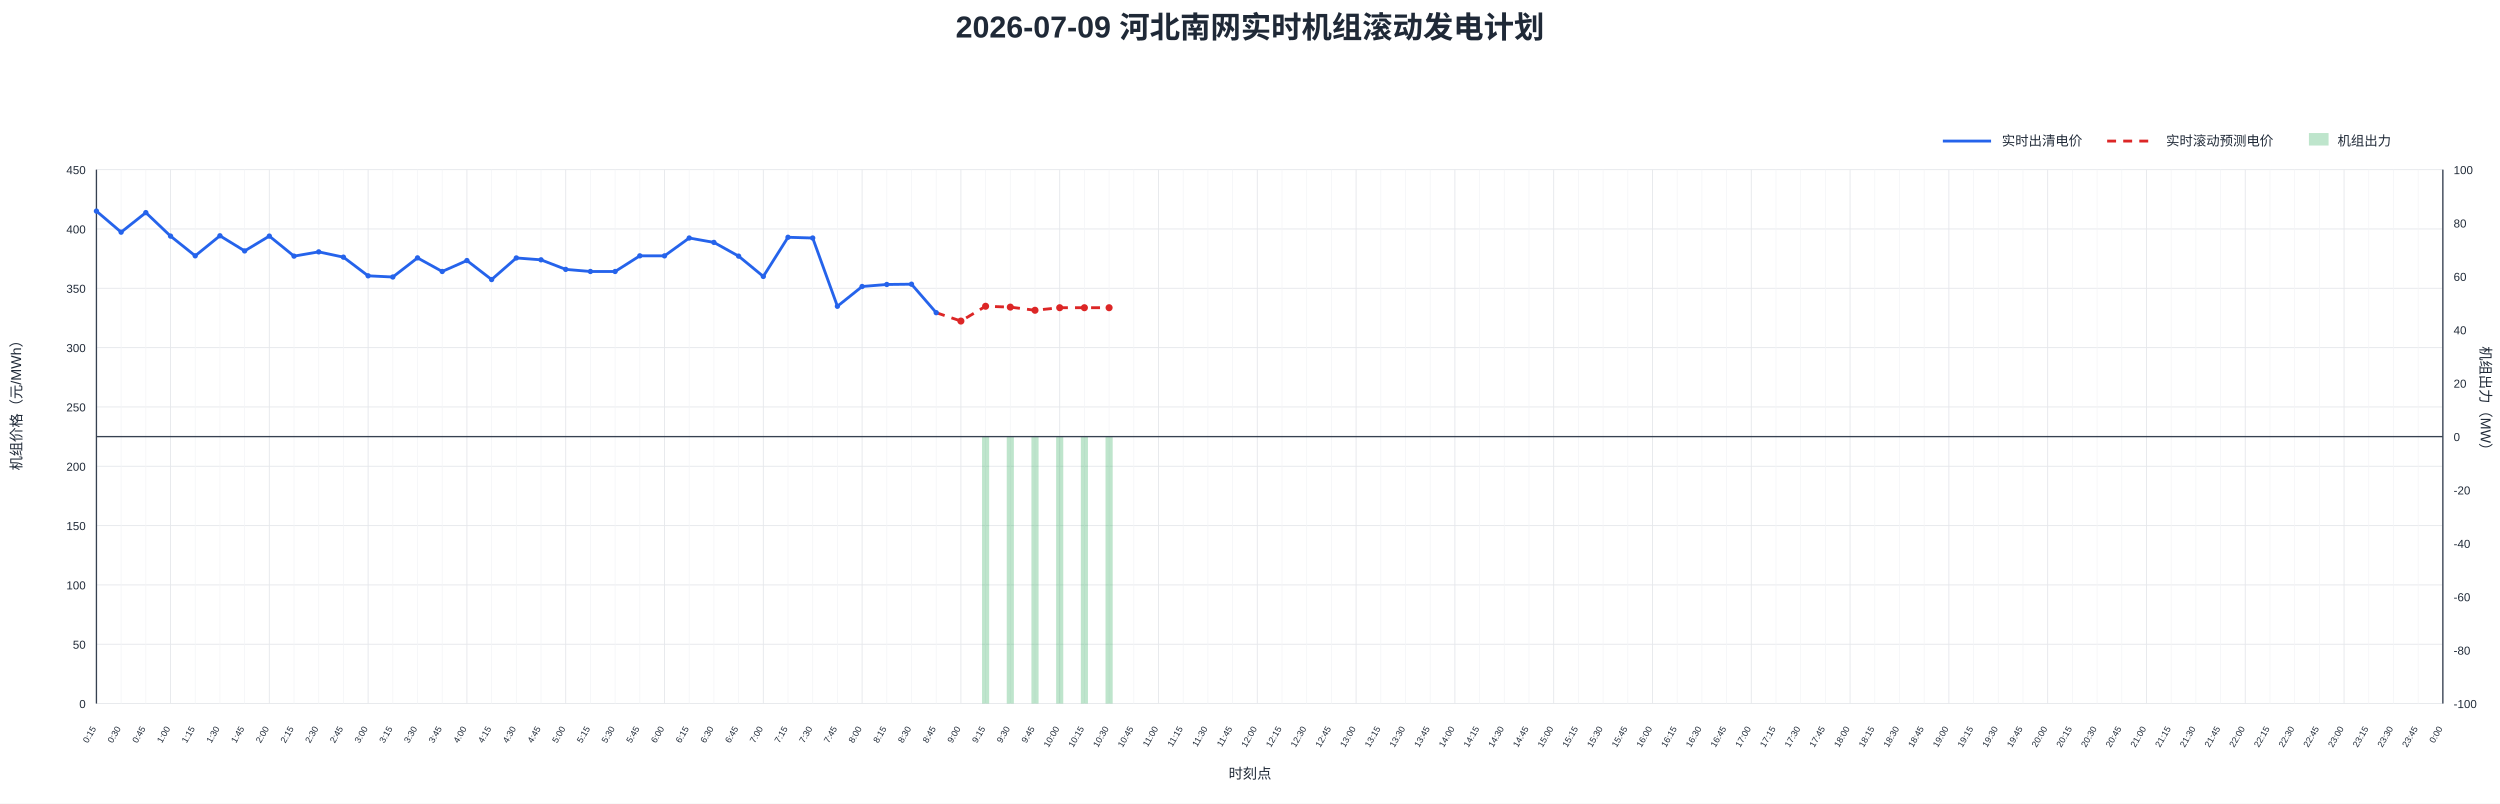
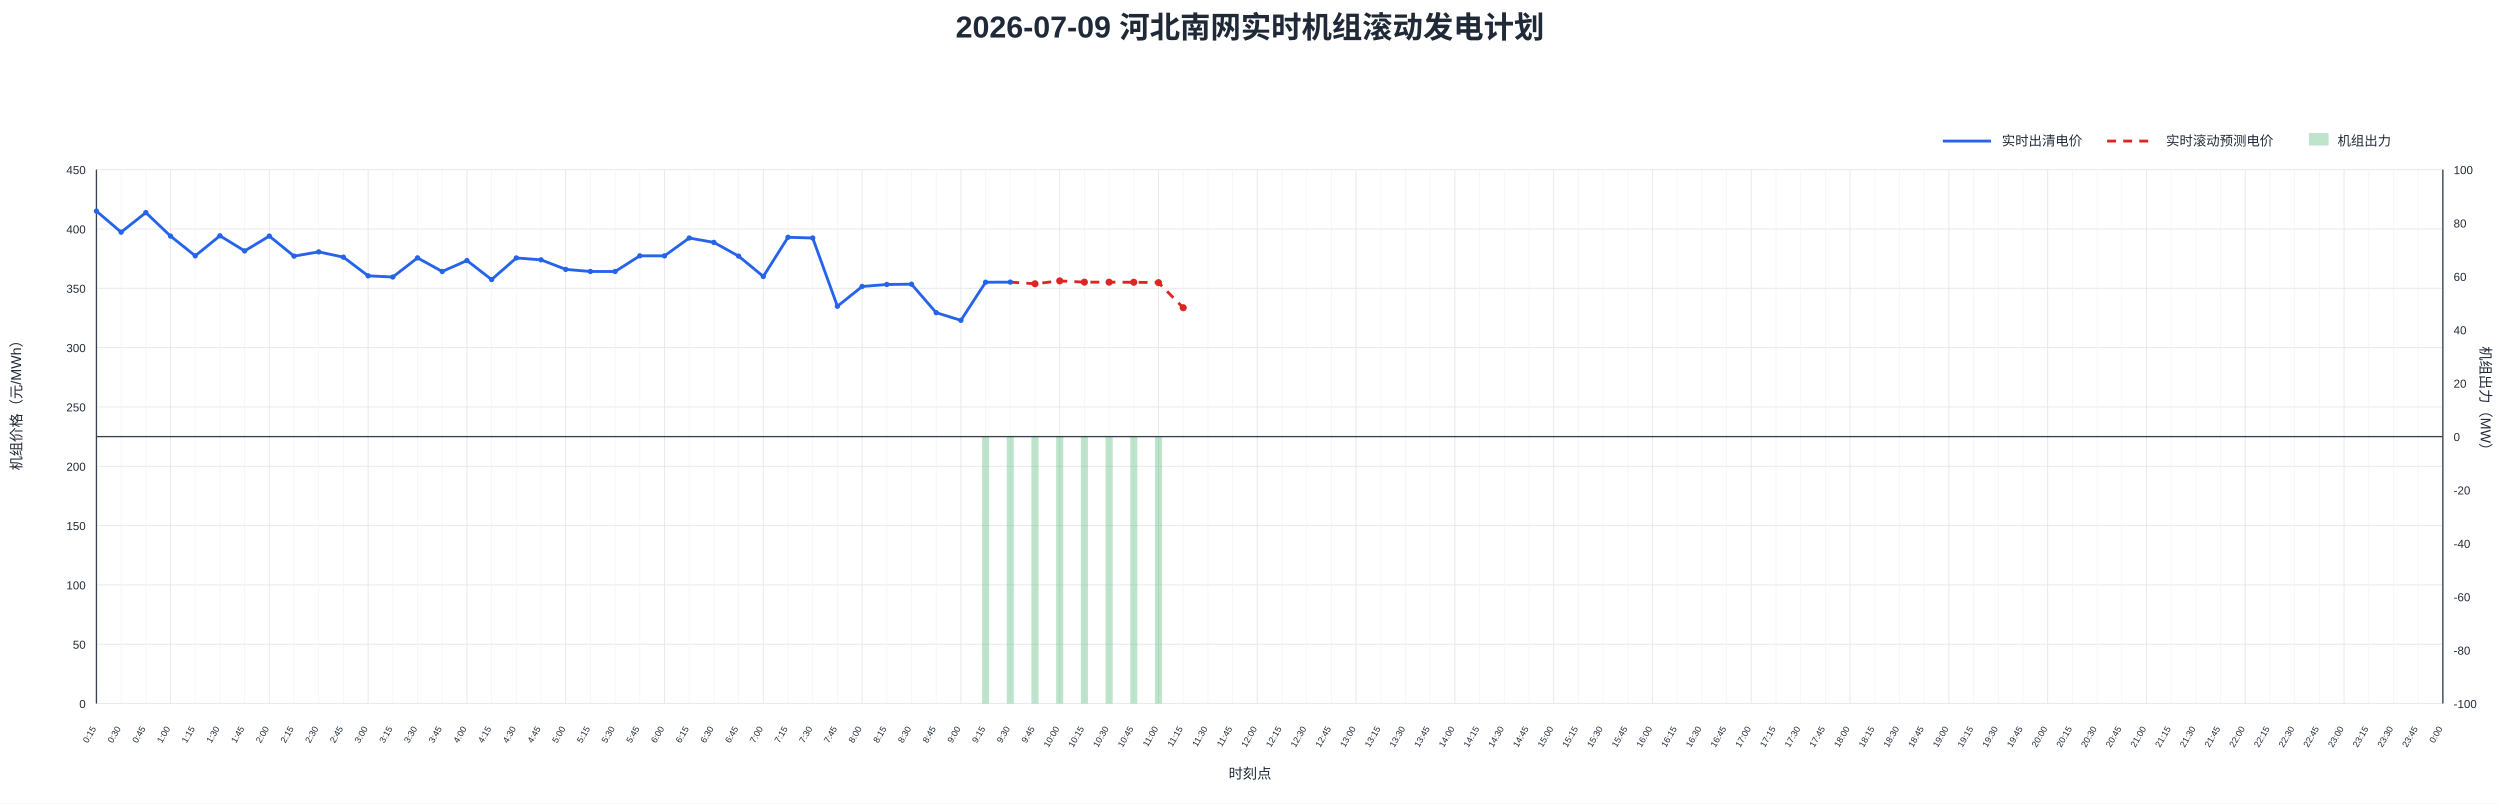
<svg xmlns="http://www.w3.org/2000/svg" width="2800" height="900" viewBox="0 0 2800 900" data-plot-left="108" data-plot-right="2736" data-plot-top="190" data-plot-bottom="788">
  <style>
text{font-family:'Microsoft YaHei','SimHei',Arial,sans-serif;fill:#1f2937}
.axis{stroke:#374151;stroke-width:1.5}
.grid{stroke:#e5e7eb;stroke-width:1}
.minor{stroke:#f3f4f6;stroke-width:0.8}
.actual{fill:none;stroke:#2563eb;stroke-width:3.2}
.forecast{fill:none;stroke:#dc2626;stroke-width:3.2;stroke-dasharray:10 8}
.bar{fill:#16a34a;fill-opacity:0.28}
.hover-zone{fill:#ffffff;fill-opacity:0;cursor:crosshair}
.hover-line{stroke:#111827;stroke-width:1.4;stroke-dasharray:6 5;opacity:0}
.tooltip{opacity:0;pointer-events:none}
.tooltip-bg{fill:#111827;fill-opacity:.72;stroke:#ffffff;stroke-width:1.2}
.tooltip text{fill:#ffffff;font-size:15px}
</style>
  <rect width="100%" height="100%" fill="#ffffff" />
  <text x="1400.0" y="42" text-anchor="middle" font-size="34" font-weight="700">2026-07-09 河北南网实时机组滚动发电计划</text>
  <text x="2748" y="793.00" text-anchor="start" font-size="13" fill="#166534">-100</text>
  <text x="2748" y="733.20" text-anchor="start" font-size="13" fill="#166534">-80</text>
  <text x="2748" y="673.40" text-anchor="start" font-size="13" fill="#166534">-60</text>
  <text x="2748" y="613.60" text-anchor="start" font-size="13" fill="#166534">-40</text>
  <text x="2748" y="553.80" text-anchor="start" font-size="13" fill="#166534">-20</text>
  <text x="2748" y="494.00" text-anchor="start" font-size="13" fill="#166534">0</text>
  <text x="2748" y="434.20" text-anchor="start" font-size="13" fill="#166534">20</text>
  <text x="2748" y="374.40" text-anchor="start" font-size="13" fill="#166534">40</text>
  <text x="2748" y="314.60" text-anchor="start" font-size="13" fill="#166534">60</text>
  <text x="2748" y="254.80" text-anchor="start" font-size="13" fill="#166534">80</text>
  <text x="2748" y="195.00" text-anchor="start" font-size="13" fill="#166534">100</text>
  <line class="grid" x1="108" y1="788.00" x2="2736" y2="788.00" />
  <text x="96" y="793.00" text-anchor="end" font-size="13">0</text>
  <line class="grid" x1="108" y1="721.56" x2="2736" y2="721.56" />
  <text x="96" y="726.56" text-anchor="end" font-size="13">50</text>
  <line class="grid" x1="108" y1="655.11" x2="2736" y2="655.11" />
  <text x="96" y="660.11" text-anchor="end" font-size="13">100</text>
  <line class="grid" x1="108" y1="588.67" x2="2736" y2="588.67" />
  <text x="96" y="593.67" text-anchor="end" font-size="13">150</text>
  <line class="grid" x1="108" y1="522.22" x2="2736" y2="522.22" />
  <text x="96" y="527.22" text-anchor="end" font-size="13">200</text>
  <line class="grid" x1="108" y1="455.78" x2="2736" y2="455.78" />
  <text x="96" y="460.78" text-anchor="end" font-size="13">250</text>
  <line class="grid" x1="108" y1="389.33" x2="2736" y2="389.33" />
  <text x="96" y="394.33" text-anchor="end" font-size="13">300</text>
  <line class="grid" x1="108" y1="322.89" x2="2736" y2="322.89" />
  <text x="96" y="327.89" text-anchor="end" font-size="13">350</text>
  <line class="grid" x1="108" y1="256.44" x2="2736" y2="256.44" />
  <text x="96" y="261.44" text-anchor="end" font-size="13">400</text>
  <line class="grid" x1="108" y1="190.00" x2="2736" y2="190.00" />
  <text x="96" y="195.00" text-anchor="end" font-size="13">450</text>
  <line class="grid minor" x1="108.00" y1="190" x2="108.00" y2="788" />
  <text x="108.00" y="816" text-anchor="end" font-size="10" transform="rotate(-60 108.00 816)">0:15</text>
  <line class="grid minor" x1="135.66" y1="190" x2="135.66" y2="788" />
  <text x="135.66" y="816" text-anchor="end" font-size="10" transform="rotate(-60 135.66 816)">0:30</text>
  <line class="grid minor" x1="163.33" y1="190" x2="163.33" y2="788" />
  <text x="163.33" y="816" text-anchor="end" font-size="10" transform="rotate(-60 163.33 816)">0:45</text>
  <line class="grid" x1="190.99" y1="190" x2="190.99" y2="788" />
  <text x="190.99" y="816" text-anchor="end" font-size="10" transform="rotate(-60 190.99 816)">1:00</text>
  <line class="grid minor" x1="218.65" y1="190" x2="218.65" y2="788" />
  <text x="218.65" y="816" text-anchor="end" font-size="10" transform="rotate(-60 218.65 816)">1:15</text>
  <line class="grid minor" x1="246.32" y1="190" x2="246.32" y2="788" />
  <text x="246.32" y="816" text-anchor="end" font-size="10" transform="rotate(-60 246.32 816)">1:30</text>
  <line class="grid minor" x1="273.98" y1="190" x2="273.98" y2="788" />
  <text x="273.98" y="816" text-anchor="end" font-size="10" transform="rotate(-60 273.98 816)">1:45</text>
  <line class="grid" x1="301.64" y1="190" x2="301.64" y2="788" />
  <text x="301.64" y="816" text-anchor="end" font-size="10" transform="rotate(-60 301.64 816)">2:00</text>
  <line class="grid minor" x1="329.31" y1="190" x2="329.31" y2="788" />
  <text x="329.31" y="816" text-anchor="end" font-size="10" transform="rotate(-60 329.31 816)">2:15</text>
  <line class="grid minor" x1="356.97" y1="190" x2="356.97" y2="788" />
  <text x="356.97" y="816" text-anchor="end" font-size="10" transform="rotate(-60 356.97 816)">2:30</text>
  <line class="grid minor" x1="384.63" y1="190" x2="384.63" y2="788" />
  <text x="384.63" y="816" text-anchor="end" font-size="10" transform="rotate(-60 384.63 816)">2:45</text>
  <line class="grid" x1="412.29" y1="190" x2="412.29" y2="788" />
  <text x="412.29" y="816" text-anchor="end" font-size="10" transform="rotate(-60 412.29 816)">3:00</text>
  <line class="grid minor" x1="439.96" y1="190" x2="439.96" y2="788" />
  <text x="439.96" y="816" text-anchor="end" font-size="10" transform="rotate(-60 439.96 816)">3:15</text>
  <line class="grid minor" x1="467.62" y1="190" x2="467.62" y2="788" />
  <text x="467.62" y="816" text-anchor="end" font-size="10" transform="rotate(-60 467.62 816)">3:30</text>
  <line class="grid minor" x1="495.28" y1="190" x2="495.28" y2="788" />
  <text x="495.28" y="816" text-anchor="end" font-size="10" transform="rotate(-60 495.28 816)">3:45</text>
  <line class="grid" x1="522.95" y1="190" x2="522.95" y2="788" />
  <text x="522.95" y="816" text-anchor="end" font-size="10" transform="rotate(-60 522.95 816)">4:00</text>
  <line class="grid minor" x1="550.61" y1="190" x2="550.61" y2="788" />
  <text x="550.61" y="816" text-anchor="end" font-size="10" transform="rotate(-60 550.61 816)">4:15</text>
  <line class="grid minor" x1="578.27" y1="190" x2="578.27" y2="788" />
  <text x="578.27" y="816" text-anchor="end" font-size="10" transform="rotate(-60 578.27 816)">4:30</text>
  <line class="grid minor" x1="605.94" y1="190" x2="605.94" y2="788" />
  <text x="605.94" y="816" text-anchor="end" font-size="10" transform="rotate(-60 605.94 816)">4:45</text>
  <line class="grid" x1="633.60" y1="190" x2="633.60" y2="788" />
  <text x="633.60" y="816" text-anchor="end" font-size="10" transform="rotate(-60 633.60 816)">5:00</text>
  <line class="grid minor" x1="661.26" y1="190" x2="661.26" y2="788" />
  <text x="661.26" y="816" text-anchor="end" font-size="10" transform="rotate(-60 661.26 816)">5:15</text>
  <line class="grid minor" x1="688.93" y1="190" x2="688.93" y2="788" />
  <text x="688.93" y="816" text-anchor="end" font-size="10" transform="rotate(-60 688.93 816)">5:30</text>
  <line class="grid minor" x1="716.59" y1="190" x2="716.59" y2="788" />
  <text x="716.59" y="816" text-anchor="end" font-size="10" transform="rotate(-60 716.59 816)">5:45</text>
  <line class="grid" x1="744.25" y1="190" x2="744.25" y2="788" />
  <text x="744.25" y="816" text-anchor="end" font-size="10" transform="rotate(-60 744.25 816)">6:00</text>
  <line class="grid minor" x1="771.92" y1="190" x2="771.92" y2="788" />
  <text x="771.92" y="816" text-anchor="end" font-size="10" transform="rotate(-60 771.92 816)">6:15</text>
  <line class="grid minor" x1="799.58" y1="190" x2="799.58" y2="788" />
  <text x="799.58" y="816" text-anchor="end" font-size="10" transform="rotate(-60 799.58 816)">6:30</text>
  <line class="grid minor" x1="827.24" y1="190" x2="827.24" y2="788" />
  <text x="827.24" y="816" text-anchor="end" font-size="10" transform="rotate(-60 827.24 816)">6:45</text>
  <line class="grid" x1="854.91" y1="190" x2="854.91" y2="788" />
  <text x="854.91" y="816" text-anchor="end" font-size="10" transform="rotate(-60 854.91 816)">7:00</text>
  <line class="grid minor" x1="882.57" y1="190" x2="882.57" y2="788" />
  <text x="882.57" y="816" text-anchor="end" font-size="10" transform="rotate(-60 882.57 816)">7:15</text>
  <line class="grid minor" x1="910.23" y1="190" x2="910.23" y2="788" />
  <text x="910.23" y="816" text-anchor="end" font-size="10" transform="rotate(-60 910.23 816)">7:30</text>
  <line class="grid minor" x1="937.89" y1="190" x2="937.89" y2="788" />
  <text x="937.89" y="816" text-anchor="end" font-size="10" transform="rotate(-60 937.89 816)">7:45</text>
  <line class="grid" x1="965.56" y1="190" x2="965.56" y2="788" />
  <text x="965.56" y="816" text-anchor="end" font-size="10" transform="rotate(-60 965.56 816)">8:00</text>
  <line class="grid minor" x1="993.22" y1="190" x2="993.22" y2="788" />
  <text x="993.22" y="816" text-anchor="end" font-size="10" transform="rotate(-60 993.22 816)">8:15</text>
  <line class="grid minor" x1="1020.88" y1="190" x2="1020.88" y2="788" />
  <text x="1020.88" y="816" text-anchor="end" font-size="10" transform="rotate(-60 1020.88 816)">8:30</text>
  <line class="grid minor" x1="1048.55" y1="190" x2="1048.55" y2="788" />
  <text x="1048.55" y="816" text-anchor="end" font-size="10" transform="rotate(-60 1048.55 816)">8:45</text>
  <line class="grid" x1="1076.21" y1="190" x2="1076.21" y2="788" />
  <text x="1076.21" y="816" text-anchor="end" font-size="10" transform="rotate(-60 1076.21 816)">9:00</text>
  <line class="grid minor" x1="1103.87" y1="190" x2="1103.87" y2="788" />
  <text x="1103.87" y="816" text-anchor="end" font-size="10" transform="rotate(-60 1103.87 816)">9:15</text>
  <line class="grid minor" x1="1131.54" y1="190" x2="1131.54" y2="788" />
  <text x="1131.54" y="816" text-anchor="end" font-size="10" transform="rotate(-60 1131.54 816)">9:30</text>
  <line class="grid minor" x1="1159.20" y1="190" x2="1159.20" y2="788" />
  <text x="1159.20" y="816" text-anchor="end" font-size="10" transform="rotate(-60 1159.20 816)">9:45</text>
  <line class="grid" x1="1186.86" y1="190" x2="1186.86" y2="788" />
  <text x="1186.86" y="816" text-anchor="end" font-size="10" transform="rotate(-60 1186.86 816)">10:00</text>
  <line class="grid minor" x1="1214.53" y1="190" x2="1214.53" y2="788" />
  <text x="1214.53" y="816" text-anchor="end" font-size="10" transform="rotate(-60 1214.53 816)">10:15</text>
  <line class="grid minor" x1="1242.19" y1="190" x2="1242.19" y2="788" />
  <text x="1242.19" y="816" text-anchor="end" font-size="10" transform="rotate(-60 1242.19 816)">10:30</text>
  <line class="grid minor" x1="1269.85" y1="190" x2="1269.85" y2="788" />
  <text x="1269.85" y="816" text-anchor="end" font-size="10" transform="rotate(-60 1269.85 816)">10:45</text>
  <line class="grid" x1="1297.52" y1="190" x2="1297.52" y2="788" />
  <text x="1297.52" y="816" text-anchor="end" font-size="10" transform="rotate(-60 1297.52 816)">11:00</text>
  <line class="grid minor" x1="1325.18" y1="190" x2="1325.18" y2="788" />
  <text x="1325.18" y="816" text-anchor="end" font-size="10" transform="rotate(-60 1325.18 816)">11:15</text>
  <line class="grid minor" x1="1352.84" y1="190" x2="1352.84" y2="788" />
  <text x="1352.84" y="816" text-anchor="end" font-size="10" transform="rotate(-60 1352.84 816)">11:30</text>
  <line class="grid minor" x1="1380.51" y1="190" x2="1380.51" y2="788" />
  <text x="1380.51" y="816" text-anchor="end" font-size="10" transform="rotate(-60 1380.51 816)">11:45</text>
  <line class="grid" x1="1408.17" y1="190" x2="1408.17" y2="788" />
  <text x="1408.17" y="816" text-anchor="end" font-size="10" transform="rotate(-60 1408.17 816)">12:00</text>
  <line class="grid minor" x1="1435.83" y1="190" x2="1435.83" y2="788" />
  <text x="1435.83" y="816" text-anchor="end" font-size="10" transform="rotate(-60 1435.83 816)">12:15</text>
  <line class="grid minor" x1="1463.49" y1="190" x2="1463.49" y2="788" />
  <text x="1463.49" y="816" text-anchor="end" font-size="10" transform="rotate(-60 1463.49 816)">12:30</text>
  <line class="grid minor" x1="1491.16" y1="190" x2="1491.16" y2="788" />
  <text x="1491.16" y="816" text-anchor="end" font-size="10" transform="rotate(-60 1491.16 816)">12:45</text>
  <line class="grid" x1="1518.82" y1="190" x2="1518.82" y2="788" />
  <text x="1518.82" y="816" text-anchor="end" font-size="10" transform="rotate(-60 1518.82 816)">13:00</text>
  <line class="grid minor" x1="1546.48" y1="190" x2="1546.48" y2="788" />
  <text x="1546.48" y="816" text-anchor="end" font-size="10" transform="rotate(-60 1546.48 816)">13:15</text>
  <line class="grid minor" x1="1574.15" y1="190" x2="1574.15" y2="788" />
  <text x="1574.15" y="816" text-anchor="end" font-size="10" transform="rotate(-60 1574.15 816)">13:30</text>
  <line class="grid minor" x1="1601.81" y1="190" x2="1601.81" y2="788" />
  <text x="1601.81" y="816" text-anchor="end" font-size="10" transform="rotate(-60 1601.81 816)">13:45</text>
  <line class="grid" x1="1629.47" y1="190" x2="1629.47" y2="788" />
  <text x="1629.47" y="816" text-anchor="end" font-size="10" transform="rotate(-60 1629.47 816)">14:00</text>
  <line class="grid minor" x1="1657.14" y1="190" x2="1657.14" y2="788" />
  <text x="1657.14" y="816" text-anchor="end" font-size="10" transform="rotate(-60 1657.14 816)">14:15</text>
  <line class="grid minor" x1="1684.80" y1="190" x2="1684.80" y2="788" />
  <text x="1684.80" y="816" text-anchor="end" font-size="10" transform="rotate(-60 1684.80 816)">14:30</text>
  <line class="grid minor" x1="1712.46" y1="190" x2="1712.46" y2="788" />
  <text x="1712.46" y="816" text-anchor="end" font-size="10" transform="rotate(-60 1712.46 816)">14:45</text>
  <line class="grid" x1="1740.13" y1="190" x2="1740.13" y2="788" />
  <text x="1740.13" y="816" text-anchor="end" font-size="10" transform="rotate(-60 1740.13 816)">15:00</text>
  <line class="grid minor" x1="1767.79" y1="190" x2="1767.79" y2="788" />
  <text x="1767.79" y="816" text-anchor="end" font-size="10" transform="rotate(-60 1767.79 816)">15:15</text>
  <line class="grid minor" x1="1795.45" y1="190" x2="1795.45" y2="788" />
  <text x="1795.45" y="816" text-anchor="end" font-size="10" transform="rotate(-60 1795.45 816)">15:30</text>
  <line class="grid minor" x1="1823.12" y1="190" x2="1823.12" y2="788" />
  <text x="1823.12" y="816" text-anchor="end" font-size="10" transform="rotate(-60 1823.12 816)">15:45</text>
  <line class="grid" x1="1850.78" y1="190" x2="1850.78" y2="788" />
  <text x="1850.78" y="816" text-anchor="end" font-size="10" transform="rotate(-60 1850.78 816)">16:00</text>
  <line class="grid minor" x1="1878.44" y1="190" x2="1878.44" y2="788" />
  <text x="1878.44" y="816" text-anchor="end" font-size="10" transform="rotate(-60 1878.44 816)">16:15</text>
  <line class="grid minor" x1="1906.11" y1="190" x2="1906.11" y2="788" />
  <text x="1906.11" y="816" text-anchor="end" font-size="10" transform="rotate(-60 1906.11 816)">16:30</text>
  <line class="grid minor" x1="1933.77" y1="190" x2="1933.77" y2="788" />
  <text x="1933.77" y="816" text-anchor="end" font-size="10" transform="rotate(-60 1933.77 816)">16:45</text>
  <line class="grid" x1="1961.43" y1="190" x2="1961.43" y2="788" />
  <text x="1961.43" y="816" text-anchor="end" font-size="10" transform="rotate(-60 1961.43 816)">17:00</text>
  <line class="grid minor" x1="1989.09" y1="190" x2="1989.09" y2="788" />
  <text x="1989.09" y="816" text-anchor="end" font-size="10" transform="rotate(-60 1989.09 816)">17:15</text>
  <line class="grid minor" x1="2016.76" y1="190" x2="2016.76" y2="788" />
  <text x="2016.76" y="816" text-anchor="end" font-size="10" transform="rotate(-60 2016.76 816)">17:30</text>
  <line class="grid minor" x1="2044.42" y1="190" x2="2044.42" y2="788" />
  <text x="2044.42" y="816" text-anchor="end" font-size="10" transform="rotate(-60 2044.42 816)">17:45</text>
  <line class="grid" x1="2072.08" y1="190" x2="2072.08" y2="788" />
  <text x="2072.08" y="816" text-anchor="end" font-size="10" transform="rotate(-60 2072.08 816)">18:00</text>
  <line class="grid minor" x1="2099.75" y1="190" x2="2099.75" y2="788" />
  <text x="2099.75" y="816" text-anchor="end" font-size="10" transform="rotate(-60 2099.75 816)">18:15</text>
  <line class="grid minor" x1="2127.41" y1="190" x2="2127.41" y2="788" />
  <text x="2127.41" y="816" text-anchor="end" font-size="10" transform="rotate(-60 2127.41 816)">18:30</text>
  <line class="grid minor" x1="2155.07" y1="190" x2="2155.07" y2="788" />
  <text x="2155.07" y="816" text-anchor="end" font-size="10" transform="rotate(-60 2155.07 816)">18:45</text>
  <line class="grid" x1="2182.74" y1="190" x2="2182.74" y2="788" />
  <text x="2182.74" y="816" text-anchor="end" font-size="10" transform="rotate(-60 2182.74 816)">19:00</text>
  <line class="grid minor" x1="2210.40" y1="190" x2="2210.40" y2="788" />
  <text x="2210.40" y="816" text-anchor="end" font-size="10" transform="rotate(-60 2210.40 816)">19:15</text>
  <line class="grid minor" x1="2238.06" y1="190" x2="2238.06" y2="788" />
  <text x="2238.06" y="816" text-anchor="end" font-size="10" transform="rotate(-60 2238.06 816)">19:30</text>
  <line class="grid minor" x1="2265.73" y1="190" x2="2265.73" y2="788" />
  <text x="2265.73" y="816" text-anchor="end" font-size="10" transform="rotate(-60 2265.73 816)">19:45</text>
  <line class="grid" x1="2293.39" y1="190" x2="2293.39" y2="788" />
  <text x="2293.39" y="816" text-anchor="end" font-size="10" transform="rotate(-60 2293.39 816)">20:00</text>
  <line class="grid minor" x1="2321.05" y1="190" x2="2321.05" y2="788" />
  <text x="2321.05" y="816" text-anchor="end" font-size="10" transform="rotate(-60 2321.05 816)">20:15</text>
  <line class="grid minor" x1="2348.72" y1="190" x2="2348.72" y2="788" />
  <text x="2348.72" y="816" text-anchor="end" font-size="10" transform="rotate(-60 2348.72 816)">20:30</text>
  <line class="grid minor" x1="2376.38" y1="190" x2="2376.38" y2="788" />
  <text x="2376.38" y="816" text-anchor="end" font-size="10" transform="rotate(-60 2376.38 816)">20:45</text>
  <line class="grid" x1="2404.04" y1="190" x2="2404.04" y2="788" />
  <text x="2404.04" y="816" text-anchor="end" font-size="10" transform="rotate(-60 2404.04 816)">21:00</text>
  <line class="grid minor" x1="2431.71" y1="190" x2="2431.71" y2="788" />
  <text x="2431.71" y="816" text-anchor="end" font-size="10" transform="rotate(-60 2431.71 816)">21:15</text>
  <line class="grid minor" x1="2459.37" y1="190" x2="2459.37" y2="788" />
  <text x="2459.37" y="816" text-anchor="end" font-size="10" transform="rotate(-60 2459.37 816)">21:30</text>
  <line class="grid minor" x1="2487.03" y1="190" x2="2487.03" y2="788" />
  <text x="2487.03" y="816" text-anchor="end" font-size="10" transform="rotate(-60 2487.03 816)">21:45</text>
  <line class="grid" x1="2514.69" y1="190" x2="2514.69" y2="788" />
  <text x="2514.69" y="816" text-anchor="end" font-size="10" transform="rotate(-60 2514.69 816)">22:00</text>
  <line class="grid minor" x1="2542.36" y1="190" x2="2542.36" y2="788" />
  <text x="2542.36" y="816" text-anchor="end" font-size="10" transform="rotate(-60 2542.36 816)">22:15</text>
  <line class="grid minor" x1="2570.02" y1="190" x2="2570.02" y2="788" />
  <text x="2570.02" y="816" text-anchor="end" font-size="10" transform="rotate(-60 2570.02 816)">22:30</text>
  <line class="grid minor" x1="2597.68" y1="190" x2="2597.68" y2="788" />
  <text x="2597.68" y="816" text-anchor="end" font-size="10" transform="rotate(-60 2597.68 816)">22:45</text>
  <line class="grid" x1="2625.35" y1="190" x2="2625.35" y2="788" />
  <text x="2625.35" y="816" text-anchor="end" font-size="10" transform="rotate(-60 2625.35 816)">23:00</text>
  <line class="grid minor" x1="2653.01" y1="190" x2="2653.01" y2="788" />
  <text x="2653.01" y="816" text-anchor="end" font-size="10" transform="rotate(-60 2653.01 816)">23:15</text>
  <line class="grid minor" x1="2680.67" y1="190" x2="2680.67" y2="788" />
  <text x="2680.67" y="816" text-anchor="end" font-size="10" transform="rotate(-60 2680.67 816)">23:30</text>
  <line class="grid minor" x1="2708.34" y1="190" x2="2708.34" y2="788" />
  <text x="2708.34" y="816" text-anchor="end" font-size="10" transform="rotate(-60 2708.34 816)">23:45</text>
  <line class="grid" x1="2736.00" y1="190" x2="2736.00" y2="788" />
  <text x="2736.00" y="816" text-anchor="end" font-size="10" transform="rotate(-60 2736.00 816)">0:00</text>
  <rect class="bar" x="104.00" y="489.00" width="8" height="0.00" />
  <rect class="bar" x="131.66" y="489.00" width="8" height="0.00" />
  <rect class="bar" x="159.33" y="489.00" width="8" height="0.00" />
  <rect class="bar" x="186.99" y="489.00" width="8" height="0.00" />
  <rect class="bar" x="214.65" y="489.00" width="8" height="0.00" />
  <rect class="bar" x="242.32" y="489.00" width="8" height="0.00" />
  <rect class="bar" x="269.98" y="489.00" width="8" height="0.00" />
  <rect class="bar" x="297.64" y="489.00" width="8" height="0.00" />
  <rect class="bar" x="325.31" y="489.00" width="8" height="0.00" />
  <rect class="bar" x="352.97" y="489.00" width="8" height="0.00" />
  <rect class="bar" x="380.63" y="489.00" width="8" height="0.00" />
  <rect class="bar" x="408.29" y="489.00" width="8" height="0.00" />
  <rect class="bar" x="435.96" y="489.00" width="8" height="0.00" />
  <rect class="bar" x="463.62" y="489.00" width="8" height="0.00" />
  <rect class="bar" x="491.28" y="489.00" width="8" height="0.00" />
  <rect class="bar" x="518.95" y="489.00" width="8" height="0.00" />
  <rect class="bar" x="546.61" y="489.00" width="8" height="0.00" />
  <rect class="bar" x="574.27" y="489.00" width="8" height="0.00" />
  <rect class="bar" x="601.94" y="489.00" width="8" height="0.00" />
  <rect class="bar" x="629.60" y="489.00" width="8" height="0.00" />
  <rect class="bar" x="657.26" y="489.00" width="8" height="0.00" />
  <rect class="bar" x="684.93" y="489.00" width="8" height="0.00" />
  <rect class="bar" x="712.59" y="489.00" width="8" height="0.00" />
  <rect class="bar" x="740.25" y="489.00" width="8" height="0.00" />
  <rect class="bar" x="767.92" y="489.00" width="8" height="0.00" />
  <rect class="bar" x="795.58" y="489.00" width="8" height="0.00" />
  <rect class="bar" x="823.24" y="489.00" width="8" height="0.00" />
  <rect class="bar" x="850.91" y="489.00" width="8" height="0.00" />
  <rect class="bar" x="878.57" y="489.00" width="8" height="0.00" />
  <rect class="bar" x="906.23" y="489.00" width="8" height="0.00" />
  <rect class="bar" x="933.89" y="489.00" width="8" height="0.00" />
  <rect class="bar" x="961.56" y="489.00" width="8" height="0.00" />
  <rect class="bar" x="989.22" y="489.00" width="8" height="0.00" />
  <rect class="bar" x="1016.88" y="489.00" width="8" height="0.00" />
  <rect class="bar" x="1044.55" y="489.00" width="8" height="0.00" />
  <rect class="bar" x="1072.21" y="489.00" width="8" height="0.00" />
  <rect class="bar" x="1099.87" y="489.00" width="8" height="299.00" />
  <rect class="bar" x="1127.54" y="489.00" width="8" height="299.00" />
  <rect class="bar" x="1155.20" y="489.00" width="8" height="299.00" />
  <rect class="bar" x="1182.86" y="489.00" width="8" height="299.00" />
  <rect class="bar" x="1210.53" y="489.00" width="8" height="299.00" />
  <rect class="bar" x="1238.19" y="489.00" width="8" height="299.00" />
+   <rect class="bar" x="1265.85" y="489.00" width="8" height="299.00" />
+   <rect class="bar" x="1293.52" y="489.00" width="8" height="299.00" />
+   <rect class="bar" x="1321.18" y="489.00" width="8" height="0.00" />
  <line class="axis" x1="108" y1="489.00" x2="2736" y2="489.00" />
  <line class="axis" x1="108" y1="190" x2="108" y2="788" />
  <line class="axis" x1="2736" y1="190" x2="2736" y2="788" />
  <text x="1400.0" y="872" text-anchor="middle" font-size="16">时刻点</text>
  <text x="24" y="450.0" text-anchor="middle" font-size="16" transform="rotate(-90 24 450.0)">机组价格（元/MWh）</text>
  <text x="2778" y="450.0" text-anchor="middle" font-size="16" fill="#166534" transform="rotate(90 2778 450.0)">机组出力（MW）</text>
-   <polyline class="actual" points="108.00,236.44 135.66,260.03 163.33,238.12 190.99,264.42 218.65,286.53 246.32,264.07 273.98,281.03 301.64,264.42 329.31,286.86 356.97,282.09 384.63,288.01 412.29,308.92 439.96,310.25 467.62,288.82 495.28,304.06 522.95,291.81 550.61,313.11 578.27,288.91 605.94,291.00 633.60,301.71 661.26,304.06 688.93,304.06 716.59,286.53 744.25,286.57 771.92,266.57 799.58,271.50 827.24,286.86 854.91,309.60 882.57,265.75 910.23,266.57 937.89,343.01 965.56,320.88 993.22,318.61 1020.88,318.30 1048.55,350.20" />
-   <polyline class="forecast" points="1048.55,350.20 1076.21,359.59 1103.87,343.01 1131.54,343.97 1159.20,347.50 1186.86,344.64 1214.53,344.64 1242.19,344.64" />
+   <polyline class="actual" points="108.00,236.44 135.66,260.03 163.33,238.12 190.99,264.42 218.65,286.53 246.32,264.07 273.98,281.03 301.64,264.42 329.31,286.86 356.97,282.09 384.63,288.01 412.29,308.92 439.96,310.25 467.62,288.82 495.28,304.06 522.95,291.81 550.61,313.11 578.27,288.91 605.94,291.00 633.60,301.71 661.26,304.06 688.93,304.06 716.59,286.53 744.25,286.57 771.92,266.57 799.58,271.50 827.24,286.86 854.91,309.60 882.57,265.75 910.23,266.57 937.89,343.01 965.56,320.88 993.22,318.61 1020.88,318.30 1048.55,350.20 1076.21,358.77 1103.87,316.11 1131.54,315.98" />
+   <polyline class="forecast" points="1131.54,315.98 1159.20,317.81 1186.86,314.61 1214.53,316.02 1242.19,316.02 1269.85,316.11 1297.52,316.55 1325.18,344.64" />
  <circle cx="108.00" cy="236.44" r="3" fill="#2563eb" />
  <circle cx="135.66" cy="260.03" r="3" fill="#2563eb" />
  <circle cx="163.33" cy="238.12" r="3" fill="#2563eb" />
  <circle cx="190.99" cy="264.42" r="3" fill="#2563eb" />
  <circle cx="218.65" cy="286.53" r="3" fill="#2563eb" />
  <circle cx="246.32" cy="264.07" r="3" fill="#2563eb" />
  <circle cx="273.98" cy="281.03" r="3" fill="#2563eb" />
  <circle cx="301.64" cy="264.42" r="3" fill="#2563eb" />
  <circle cx="329.31" cy="286.86" r="3" fill="#2563eb" />
  <circle cx="356.97" cy="282.09" r="3" fill="#2563eb" />
  <circle cx="384.63" cy="288.01" r="3" fill="#2563eb" />
  <circle cx="412.29" cy="308.92" r="3" fill="#2563eb" />
  <circle cx="439.96" cy="310.25" r="3" fill="#2563eb" />
  <circle cx="467.62" cy="288.82" r="3" fill="#2563eb" />
  <circle cx="495.28" cy="304.06" r="3" fill="#2563eb" />
  <circle cx="522.95" cy="291.81" r="3" fill="#2563eb" />
  <circle cx="550.61" cy="313.11" r="3" fill="#2563eb" />
  <circle cx="578.27" cy="288.91" r="3" fill="#2563eb" />
  <circle cx="605.94" cy="291.00" r="3" fill="#2563eb" />
  <circle cx="633.60" cy="301.71" r="3" fill="#2563eb" />
  <circle cx="661.26" cy="304.06" r="3" fill="#2563eb" />
  <circle cx="688.93" cy="304.06" r="3" fill="#2563eb" />
  <circle cx="716.59" cy="286.53" r="3" fill="#2563eb" />
  <circle cx="744.25" cy="286.57" r="3" fill="#2563eb" />
  <circle cx="771.92" cy="266.57" r="3" fill="#2563eb" />
  <circle cx="799.58" cy="271.50" r="3" fill="#2563eb" />
  <circle cx="827.24" cy="286.86" r="3" fill="#2563eb" />
  <circle cx="854.91" cy="309.60" r="3" fill="#2563eb" />
  <circle cx="882.57" cy="265.75" r="3" fill="#2563eb" />
  <circle cx="910.23" cy="266.57" r="3" fill="#2563eb" />
  <circle cx="937.89" cy="343.01" r="3" fill="#2563eb" />
  <circle cx="965.56" cy="320.88" r="3" fill="#2563eb" />
  <circle cx="993.22" cy="318.61" r="3" fill="#2563eb" />
  <circle cx="1020.88" cy="318.30" r="3" fill="#2563eb" />
  <circle cx="1048.55" cy="350.20" r="3" fill="#2563eb" />
-   <circle cx="1076.21" cy="359.59" r="4" fill="#dc2626" />
-   <circle cx="1103.87" cy="343.01" r="4" fill="#dc2626" />
-   <circle cx="1131.54" cy="343.97" r="4" fill="#dc2626" />
-   <circle cx="1159.20" cy="347.50" r="4" fill="#dc2626" />
-   <circle cx="1186.86" cy="344.64" r="4" fill="#dc2626" />
-   <circle cx="1214.53" cy="344.64" r="4" fill="#dc2626" />
-   <circle cx="1242.19" cy="344.64" r="4" fill="#dc2626" />
+   <circle cx="1076.21" cy="358.77" r="3" fill="#2563eb" />
+   <circle cx="1103.87" cy="316.11" r="3" fill="#2563eb" />
+   <circle cx="1131.54" cy="315.98" r="3" fill="#2563eb" />
+   <circle cx="1159.20" cy="317.81" r="4" fill="#dc2626" />
+   <circle cx="1186.86" cy="314.61" r="4" fill="#dc2626" />
+   <circle cx="1214.53" cy="316.02" r="4" fill="#dc2626" />
+   <circle cx="1242.19" cy="316.02" r="4" fill="#dc2626" />
+   <circle cx="1269.85" cy="316.11" r="4" fill="#dc2626" />
+   <circle cx="1297.52" cy="316.55" r="4" fill="#dc2626" />
+   <circle cx="1325.18" cy="344.64" r="4" fill="#dc2626" />
  <line x1="2176" y1="158" x2="2230" y2="158" class="actual" />
  <text x="2242" y="163" font-size="15">实时出清电价</text>
  <line x1="2360" y1="158" x2="2414" y2="158" class="forecast" />
  <text x="2426" y="163" font-size="15">实时滚动预测电价</text>
  <rect class="bar" x="2586" y="149" width="22" height="14" />
  <text x="2618" y="163" font-size="15">机组出力</text>
  <line id="hover-line" class="hover-line" x1="108" y1="190" x2="108" y2="788" />
  <g id="tooltip" class="tooltip">
    <rect class="tooltip-bg" x="0" y="0" width="220" height="122" rx="8" />
    <text id="tip-time" x="14" y="30" />
    <text id="tip-output" x="14" y="57" />
    <text id="tip-price" x="14" y="84" />
    <text id="tip-forecast" x="14" y="111" />
  </g>
  <rect class="hover-zone" x="108.00" y="190" width="13.83" height="598" data-x="108.00" data-time="0:15" data-output="0 MW" data-actual-price="415.05 元/MWh" data-forecast-price="--" data-curve-y="236.44" />
  <rect class="hover-zone" x="121.83" y="190" width="27.66" height="598" data-x="135.66" data-time="0:30" data-output="0 MW" data-actual-price="397.30 元/MWh" data-forecast-price="--" data-curve-y="260.03" />
  <rect class="hover-zone" x="149.49" y="190" width="27.66" height="598" data-x="163.33" data-time="0:45" data-output="0 MW" data-actual-price="413.79 元/MWh" data-forecast-price="--" data-curve-y="238.12" />
  <rect class="hover-zone" x="177.16" y="190" width="27.66" height="598" data-x="190.99" data-time="1:00" data-output="0 MW" data-actual-price="394.00 元/MWh" data-forecast-price="--" data-curve-y="264.42" />
  <rect class="hover-zone" x="204.82" y="190" width="27.66" height="598" data-x="218.65" data-time="1:15" data-output="0 MW" data-actual-price="377.36 元/MWh" data-forecast-price="--" data-curve-y="286.53" />
  <rect class="hover-zone" x="232.48" y="190" width="27.66" height="598" data-x="246.32" data-time="1:30" data-output="0 MW" data-actual-price="394.26 元/MWh" data-forecast-price="--" data-curve-y="264.07" />
  <rect class="hover-zone" x="260.15" y="190" width="27.66" height="598" data-x="273.98" data-time="1:45" data-output="0 MW" data-actual-price="381.50 元/MWh" data-forecast-price="--" data-curve-y="281.03" />
  <rect class="hover-zone" x="287.81" y="190" width="27.66" height="598" data-x="301.64" data-time="2:00" data-output="0 MW" data-actual-price="394.00 元/MWh" data-forecast-price="--" data-curve-y="264.42" />
  <rect class="hover-zone" x="315.47" y="190" width="27.66" height="598" data-x="329.31" data-time="2:15" data-output="0 MW" data-actual-price="377.11 元/MWh" data-forecast-price="--" data-curve-y="286.86" />
  <rect class="hover-zone" x="343.14" y="190" width="27.66" height="598" data-x="356.97" data-time="2:30" data-output="0 MW" data-actual-price="380.70 元/MWh" data-forecast-price="--" data-curve-y="282.09" />
  <rect class="hover-zone" x="370.80" y="190" width="27.66" height="598" data-x="384.63" data-time="2:45" data-output="0 MW" data-actual-price="376.25 元/MWh" data-forecast-price="--" data-curve-y="288.01" />
  <rect class="hover-zone" x="398.46" y="190" width="27.66" height="598" data-x="412.29" data-time="3:00" data-output="0 MW" data-actual-price="360.51 元/MWh" data-forecast-price="--" data-curve-y="308.92" />
  <rect class="hover-zone" x="426.13" y="190" width="27.66" height="598" data-x="439.96" data-time="3:15" data-output="0 MW" data-actual-price="359.51 元/MWh" data-forecast-price="--" data-curve-y="310.25" />
  <rect class="hover-zone" x="453.79" y="190" width="27.66" height="598" data-x="467.62" data-time="3:30" data-output="0 MW" data-actual-price="375.64 元/MWh" data-forecast-price="--" data-curve-y="288.82" />
  <rect class="hover-zone" x="481.45" y="190" width="27.66" height="598" data-x="495.28" data-time="3:45" data-output="0 MW" data-actual-price="364.17 元/MWh" data-forecast-price="--" data-curve-y="304.06" />
  <rect class="hover-zone" x="509.12" y="190" width="27.66" height="598" data-x="522.95" data-time="4:00" data-output="0 MW" data-actual-price="373.39 元/MWh" data-forecast-price="--" data-curve-y="291.81" />
  <rect class="hover-zone" x="536.78" y="190" width="27.66" height="598" data-x="550.61" data-time="4:15" data-output="0 MW" data-actual-price="357.36 元/MWh" data-forecast-price="--" data-curve-y="313.11" />
  <rect class="hover-zone" x="564.44" y="190" width="27.66" height="598" data-x="578.27" data-time="4:30" data-output="0 MW" data-actual-price="375.57 元/MWh" data-forecast-price="--" data-curve-y="288.91" />
  <rect class="hover-zone" x="592.11" y="190" width="27.66" height="598" data-x="605.94" data-time="4:45" data-output="0 MW" data-actual-price="374.00 元/MWh" data-forecast-price="--" data-curve-y="291.00" />
  <rect class="hover-zone" x="619.77" y="190" width="27.66" height="598" data-x="633.60" data-time="5:00" data-output="0 MW" data-actual-price="365.94 元/MWh" data-forecast-price="--" data-curve-y="301.71" />
  <rect class="hover-zone" x="647.43" y="190" width="27.66" height="598" data-x="661.26" data-time="5:15" data-output="0 MW" data-actual-price="364.17 元/MWh" data-forecast-price="--" data-curve-y="304.06" />
  <rect class="hover-zone" x="675.09" y="190" width="27.66" height="598" data-x="688.93" data-time="5:30" data-output="0 MW" data-actual-price="364.17 元/MWh" data-forecast-price="--" data-curve-y="304.06" />
  <rect class="hover-zone" x="702.76" y="190" width="27.66" height="598" data-x="716.59" data-time="5:45" data-output="0 MW" data-actual-price="377.36 元/MWh" data-forecast-price="--" data-curve-y="286.53" />
  <rect class="hover-zone" x="730.42" y="190" width="27.66" height="598" data-x="744.25" data-time="6:00" data-output="0 MW" data-actual-price="377.33 元/MWh" data-forecast-price="--" data-curve-y="286.57" />
  <rect class="hover-zone" x="758.08" y="190" width="27.66" height="598" data-x="771.92" data-time="6:15" data-output="0 MW" data-actual-price="392.38 元/MWh" data-forecast-price="--" data-curve-y="266.57" />
  <rect class="hover-zone" x="785.75" y="190" width="27.66" height="598" data-x="799.58" data-time="6:30" data-output="0 MW" data-actual-price="388.67 元/MWh" data-forecast-price="--" data-curve-y="271.50" />
  <rect class="hover-zone" x="813.41" y="190" width="27.66" height="598" data-x="827.24" data-time="6:45" data-output="0 MW" data-actual-price="377.11 元/MWh" data-forecast-price="--" data-curve-y="286.86" />
  <rect class="hover-zone" x="841.07" y="190" width="27.66" height="598" data-x="854.91" data-time="7:00" data-output="0 MW" data-actual-price="360.00 元/MWh" data-forecast-price="--" data-curve-y="309.60" />
  <rect class="hover-zone" x="868.74" y="190" width="27.66" height="598" data-x="882.57" data-time="7:15" data-output="0 MW" data-actual-price="393.00 元/MWh" data-forecast-price="--" data-curve-y="265.75" />
  <rect class="hover-zone" x="896.40" y="190" width="27.66" height="598" data-x="910.23" data-time="7:30" data-output="0 MW" data-actual-price="392.38 元/MWh" data-forecast-price="--" data-curve-y="266.57" />
  <rect class="hover-zone" x="924.06" y="190" width="27.66" height="598" data-x="937.89" data-time="7:45" data-output="0 MW" data-actual-price="334.86 元/MWh" data-forecast-price="--" data-curve-y="343.01" />
  <rect class="hover-zone" x="951.73" y="190" width="27.66" height="598" data-x="965.56" data-time="8:00" data-output="0 MW" data-actual-price="351.51 元/MWh" data-forecast-price="--" data-curve-y="320.88" />
  <rect class="hover-zone" x="979.39" y="190" width="27.66" height="598" data-x="993.22" data-time="8:15" data-output="0 MW" data-actual-price="353.22 元/MWh" data-forecast-price="--" data-curve-y="318.61" />
  <rect class="hover-zone" x="1007.05" y="190" width="27.66" height="598" data-x="1020.88" data-time="8:30" data-output="0 MW" data-actual-price="353.45 元/MWh" data-forecast-price="--" data-curve-y="318.30" />
  <rect class="hover-zone" x="1034.72" y="190" width="27.66" height="598" data-x="1048.55" data-time="8:45" data-output="0 MW" data-actual-price="329.45 元/MWh" data-forecast-price="--" data-curve-y="350.20" />
-   <rect class="hover-zone" x="1062.38" y="190" width="27.66" height="598" data-x="1076.21" data-time="9:00" data-output="0 MW" data-actual-price="--" data-forecast-price="322.38 元/MWh" data-curve-y="359.59" />
-   <rect class="hover-zone" x="1090.04" y="190" width="27.66" height="598" data-x="1103.87" data-time="9:15" data-output="-100 MW" data-actual-price="--" data-forecast-price="334.86 元/MWh" data-curve-y="343.01" />
-   <rect class="hover-zone" x="1117.71" y="190" width="27.66" height="598" data-x="1131.54" data-time="9:30" data-output="-100 MW" data-actual-price="--" data-forecast-price="334.14 元/MWh" data-curve-y="343.97" />
-   <rect class="hover-zone" x="1145.37" y="190" width="27.66" height="598" data-x="1159.20" data-time="9:45" data-output="-100 MW" data-actual-price="--" data-forecast-price="331.48 元/MWh" data-curve-y="347.50" />
-   <rect class="hover-zone" x="1173.03" y="190" width="27.66" height="598" data-x="1186.86" data-time="10:00" data-output="-100 MW" data-actual-price="--" data-forecast-price="333.63 元/MWh" data-curve-y="344.64" />
-   <rect class="hover-zone" x="1200.69" y="190" width="27.66" height="598" data-x="1214.53" data-time="10:15" data-output="-100 MW" data-actual-price="--" data-forecast-price="333.63 元/MWh" data-curve-y="344.64" />
-   <rect class="hover-zone" x="1228.36" y="190" width="27.66" height="598" data-x="1242.19" data-time="10:30" data-output="-100 MW" data-actual-price="--" data-forecast-price="333.63 元/MWh" data-curve-y="344.64" />
-   <rect class="hover-zone" x="1256.02" y="190" width="27.66" height="598" data-x="1269.85" data-time="10:45" data-output="--" data-actual-price="--" data-forecast-price="--" data-curve-y="" />
-   <rect class="hover-zone" x="1283.68" y="190" width="27.66" height="598" data-x="1297.52" data-time="11:00" data-output="--" data-actual-price="--" data-forecast-price="--" data-curve-y="" />
-   <rect class="hover-zone" x="1311.35" y="190" width="27.66" height="598" data-x="1325.18" data-time="11:15" data-output="--" data-actual-price="--" data-forecast-price="--" data-curve-y="" />
+   <rect class="hover-zone" x="1062.38" y="190" width="27.66" height="598" data-x="1076.21" data-time="9:00" data-output="0 MW" data-actual-price="323.00 元/MWh" data-forecast-price="--" data-curve-y="358.77" />
+   <rect class="hover-zone" x="1090.04" y="190" width="27.66" height="598" data-x="1103.87" data-time="9:15" data-output="-100 MW" data-actual-price="355.10 元/MWh" data-forecast-price="--" data-curve-y="316.11" />
+   <rect class="hover-zone" x="1117.71" y="190" width="27.66" height="598" data-x="1131.54" data-time="9:30" data-output="-100 MW" data-actual-price="355.20 元/MWh" data-forecast-price="--" data-curve-y="315.98" />
+   <rect class="hover-zone" x="1145.37" y="190" width="27.66" height="598" data-x="1159.20" data-time="9:45" data-output="-100 MW" data-actual-price="--" data-forecast-price="353.82 元/MWh" data-curve-y="317.81" />
+   <rect class="hover-zone" x="1173.03" y="190" width="27.66" height="598" data-x="1186.86" data-time="10:00" data-output="-100 MW" data-actual-price="--" data-forecast-price="356.23 元/MWh" data-curve-y="314.61" />
+   <rect class="hover-zone" x="1200.69" y="190" width="27.66" height="598" data-x="1214.53" data-time="10:15" data-output="-100 MW" data-actual-price="--" data-forecast-price="355.17 元/MWh" data-curve-y="316.02" />
+   <rect class="hover-zone" x="1228.36" y="190" width="27.66" height="598" data-x="1242.19" data-time="10:30" data-output="-100 MW" data-actual-price="--" data-forecast-price="355.17 元/MWh" data-curve-y="316.02" />
+   <rect class="hover-zone" x="1256.02" y="190" width="27.66" height="598" data-x="1269.85" data-time="10:45" data-output="-100 MW" data-actual-price="--" data-forecast-price="355.10 元/MWh" data-curve-y="316.11" />
+   <rect class="hover-zone" x="1283.68" y="190" width="27.66" height="598" data-x="1297.52" data-time="11:00" data-output="-100 MW" data-actual-price="--" data-forecast-price="354.77 元/MWh" data-curve-y="316.55" />
+   <rect class="hover-zone" x="1311.35" y="190" width="27.66" height="598" data-x="1325.18" data-time="11:15" data-output="0 MW" data-actual-price="--" data-forecast-price="333.63 元/MWh" data-curve-y="344.64" />
  <rect class="hover-zone" x="1339.01" y="190" width="27.66" height="598" data-x="1352.84" data-time="11:30" data-output="--" data-actual-price="--" data-forecast-price="--" data-curve-y="" />
  <rect class="hover-zone" x="1366.67" y="190" width="27.66" height="598" data-x="1380.51" data-time="11:45" data-output="--" data-actual-price="--" data-forecast-price="--" data-curve-y="" />
  <rect class="hover-zone" x="1394.34" y="190" width="27.66" height="598" data-x="1408.17" data-time="12:00" data-output="--" data-actual-price="--" data-forecast-price="--" data-curve-y="" />
  <rect class="hover-zone" x="1422.00" y="190" width="27.66" height="598" data-x="1435.83" data-time="12:15" data-output="--" data-actual-price="--" data-forecast-price="--" data-curve-y="" />
  <rect class="hover-zone" x="1449.66" y="190" width="27.66" height="598" data-x="1463.49" data-time="12:30" data-output="--" data-actual-price="--" data-forecast-price="--" data-curve-y="" />
  <rect class="hover-zone" x="1477.33" y="190" width="27.66" height="598" data-x="1491.16" data-time="12:45" data-output="--" data-actual-price="--" data-forecast-price="--" data-curve-y="" />
  <rect class="hover-zone" x="1504.99" y="190" width="27.66" height="598" data-x="1518.82" data-time="13:00" data-output="--" data-actual-price="--" data-forecast-price="--" data-curve-y="" />
  <rect class="hover-zone" x="1532.65" y="190" width="27.66" height="598" data-x="1546.48" data-time="13:15" data-output="--" data-actual-price="--" data-forecast-price="--" data-curve-y="" />
  <rect class="hover-zone" x="1560.32" y="190" width="27.66" height="598" data-x="1574.15" data-time="13:30" data-output="--" data-actual-price="--" data-forecast-price="--" data-curve-y="" />
  <rect class="hover-zone" x="1587.98" y="190" width="27.66" height="598" data-x="1601.81" data-time="13:45" data-output="--" data-actual-price="--" data-forecast-price="--" data-curve-y="" />
  <rect class="hover-zone" x="1615.64" y="190" width="27.66" height="598" data-x="1629.47" data-time="14:00" data-output="--" data-actual-price="--" data-forecast-price="--" data-curve-y="" />
  <rect class="hover-zone" x="1643.31" y="190" width="27.66" height="598" data-x="1657.14" data-time="14:15" data-output="--" data-actual-price="--" data-forecast-price="--" data-curve-y="" />
  <rect class="hover-zone" x="1670.97" y="190" width="27.66" height="598" data-x="1684.80" data-time="14:30" data-output="--" data-actual-price="--" data-forecast-price="--" data-curve-y="" />
  <rect class="hover-zone" x="1698.63" y="190" width="27.66" height="598" data-x="1712.46" data-time="14:45" data-output="--" data-actual-price="--" data-forecast-price="--" data-curve-y="" />
  <rect class="hover-zone" x="1726.29" y="190" width="27.66" height="598" data-x="1740.13" data-time="15:00" data-output="--" data-actual-price="--" data-forecast-price="--" data-curve-y="" />
  <rect class="hover-zone" x="1753.96" y="190" width="27.66" height="598" data-x="1767.79" data-time="15:15" data-output="--" data-actual-price="--" data-forecast-price="--" data-curve-y="" />
  <rect class="hover-zone" x="1781.62" y="190" width="27.66" height="598" data-x="1795.45" data-time="15:30" data-output="--" data-actual-price="--" data-forecast-price="--" data-curve-y="" />
  <rect class="hover-zone" x="1809.28" y="190" width="27.66" height="598" data-x="1823.12" data-time="15:45" data-output="--" data-actual-price="--" data-forecast-price="--" data-curve-y="" />
  <rect class="hover-zone" x="1836.95" y="190" width="27.66" height="598" data-x="1850.78" data-time="16:00" data-output="--" data-actual-price="--" data-forecast-price="--" data-curve-y="" />
  <rect class="hover-zone" x="1864.61" y="190" width="27.66" height="598" data-x="1878.44" data-time="16:15" data-output="--" data-actual-price="--" data-forecast-price="--" data-curve-y="" />
  <rect class="hover-zone" x="1892.27" y="190" width="27.66" height="598" data-x="1906.11" data-time="16:30" data-output="--" data-actual-price="--" data-forecast-price="--" data-curve-y="" />
  <rect class="hover-zone" x="1919.94" y="190" width="27.66" height="598" data-x="1933.77" data-time="16:45" data-output="--" data-actual-price="--" data-forecast-price="--" data-curve-y="" />
  <rect class="hover-zone" x="1947.60" y="190" width="27.66" height="598" data-x="1961.43" data-time="17:00" data-output="--" data-actual-price="--" data-forecast-price="--" data-curve-y="" />
  <rect class="hover-zone" x="1975.26" y="190" width="27.66" height="598" data-x="1989.09" data-time="17:15" data-output="--" data-actual-price="--" data-forecast-price="--" data-curve-y="" />
  <rect class="hover-zone" x="2002.93" y="190" width="27.66" height="598" data-x="2016.76" data-time="17:30" data-output="--" data-actual-price="--" data-forecast-price="--" data-curve-y="" />
  <rect class="hover-zone" x="2030.59" y="190" width="27.66" height="598" data-x="2044.42" data-time="17:45" data-output="--" data-actual-price="--" data-forecast-price="--" data-curve-y="" />
  <rect class="hover-zone" x="2058.25" y="190" width="27.66" height="598" data-x="2072.08" data-time="18:00" data-output="--" data-actual-price="--" data-forecast-price="--" data-curve-y="" />
  <rect class="hover-zone" x="2085.92" y="190" width="27.66" height="598" data-x="2099.75" data-time="18:15" data-output="--" data-actual-price="--" data-forecast-price="--" data-curve-y="" />
  <rect class="hover-zone" x="2113.58" y="190" width="27.66" height="598" data-x="2127.41" data-time="18:30" data-output="--" data-actual-price="--" data-forecast-price="--" data-curve-y="" />
  <rect class="hover-zone" x="2141.24" y="190" width="27.66" height="598" data-x="2155.07" data-time="18:45" data-output="--" data-actual-price="--" data-forecast-price="--" data-curve-y="" />
  <rect class="hover-zone" x="2168.91" y="190" width="27.66" height="598" data-x="2182.74" data-time="19:00" data-output="--" data-actual-price="--" data-forecast-price="--" data-curve-y="" />
  <rect class="hover-zone" x="2196.57" y="190" width="27.66" height="598" data-x="2210.40" data-time="19:15" data-output="--" data-actual-price="--" data-forecast-price="--" data-curve-y="" />
  <rect class="hover-zone" x="2224.23" y="190" width="27.66" height="598" data-x="2238.06" data-time="19:30" data-output="--" data-actual-price="--" data-forecast-price="--" data-curve-y="" />
  <rect class="hover-zone" x="2251.89" y="190" width="27.66" height="598" data-x="2265.73" data-time="19:45" data-output="--" data-actual-price="--" data-forecast-price="--" data-curve-y="" />
  <rect class="hover-zone" x="2279.56" y="190" width="27.66" height="598" data-x="2293.39" data-time="20:00" data-output="--" data-actual-price="--" data-forecast-price="--" data-curve-y="" />
  <rect class="hover-zone" x="2307.22" y="190" width="27.66" height="598" data-x="2321.05" data-time="20:15" data-output="--" data-actual-price="--" data-forecast-price="--" data-curve-y="" />
  <rect class="hover-zone" x="2334.88" y="190" width="27.66" height="598" data-x="2348.72" data-time="20:30" data-output="--" data-actual-price="--" data-forecast-price="--" data-curve-y="" />
  <rect class="hover-zone" x="2362.55" y="190" width="27.66" height="598" data-x="2376.38" data-time="20:45" data-output="--" data-actual-price="--" data-forecast-price="--" data-curve-y="" />
  <rect class="hover-zone" x="2390.21" y="190" width="27.66" height="598" data-x="2404.04" data-time="21:00" data-output="--" data-actual-price="--" data-forecast-price="--" data-curve-y="" />
  <rect class="hover-zone" x="2417.87" y="190" width="27.66" height="598" data-x="2431.71" data-time="21:15" data-output="--" data-actual-price="--" data-forecast-price="--" data-curve-y="" />
  <rect class="hover-zone" x="2445.54" y="190" width="27.66" height="598" data-x="2459.37" data-time="21:30" data-output="--" data-actual-price="--" data-forecast-price="--" data-curve-y="" />
  <rect class="hover-zone" x="2473.20" y="190" width="27.66" height="598" data-x="2487.03" data-time="21:45" data-output="--" data-actual-price="--" data-forecast-price="--" data-curve-y="" />
  <rect class="hover-zone" x="2500.86" y="190" width="27.66" height="598" data-x="2514.69" data-time="22:00" data-output="--" data-actual-price="--" data-forecast-price="--" data-curve-y="" />
  <rect class="hover-zone" x="2528.53" y="190" width="27.66" height="598" data-x="2542.36" data-time="22:15" data-output="--" data-actual-price="--" data-forecast-price="--" data-curve-y="" />
  <rect class="hover-zone" x="2556.19" y="190" width="27.66" height="598" data-x="2570.02" data-time="22:30" data-output="--" data-actual-price="--" data-forecast-price="--" data-curve-y="" />
  <rect class="hover-zone" x="2583.85" y="190" width="27.66" height="598" data-x="2597.68" data-time="22:45" data-output="--" data-actual-price="--" data-forecast-price="--" data-curve-y="" />
  <rect class="hover-zone" x="2611.52" y="190" width="27.66" height="598" data-x="2625.35" data-time="23:00" data-output="--" data-actual-price="--" data-forecast-price="--" data-curve-y="" />
  <rect class="hover-zone" x="2639.18" y="190" width="27.66" height="598" data-x="2653.01" data-time="23:15" data-output="--" data-actual-price="--" data-forecast-price="--" data-curve-y="" />
  <rect class="hover-zone" x="2666.84" y="190" width="27.66" height="598" data-x="2680.67" data-time="23:30" data-output="--" data-actual-price="--" data-forecast-price="--" data-curve-y="" />
  <rect class="hover-zone" x="2694.51" y="190" width="27.66" height="598" data-x="2708.34" data-time="23:45" data-output="--" data-actual-price="--" data-forecast-price="--" data-curve-y="" />
  <rect class="hover-zone" x="2722.17" y="190" width="13.83" height="598" data-x="2736.00" data-time="0:00" data-output="--" data-actual-price="--" data-forecast-price="--" data-curve-y="" />
</svg>
